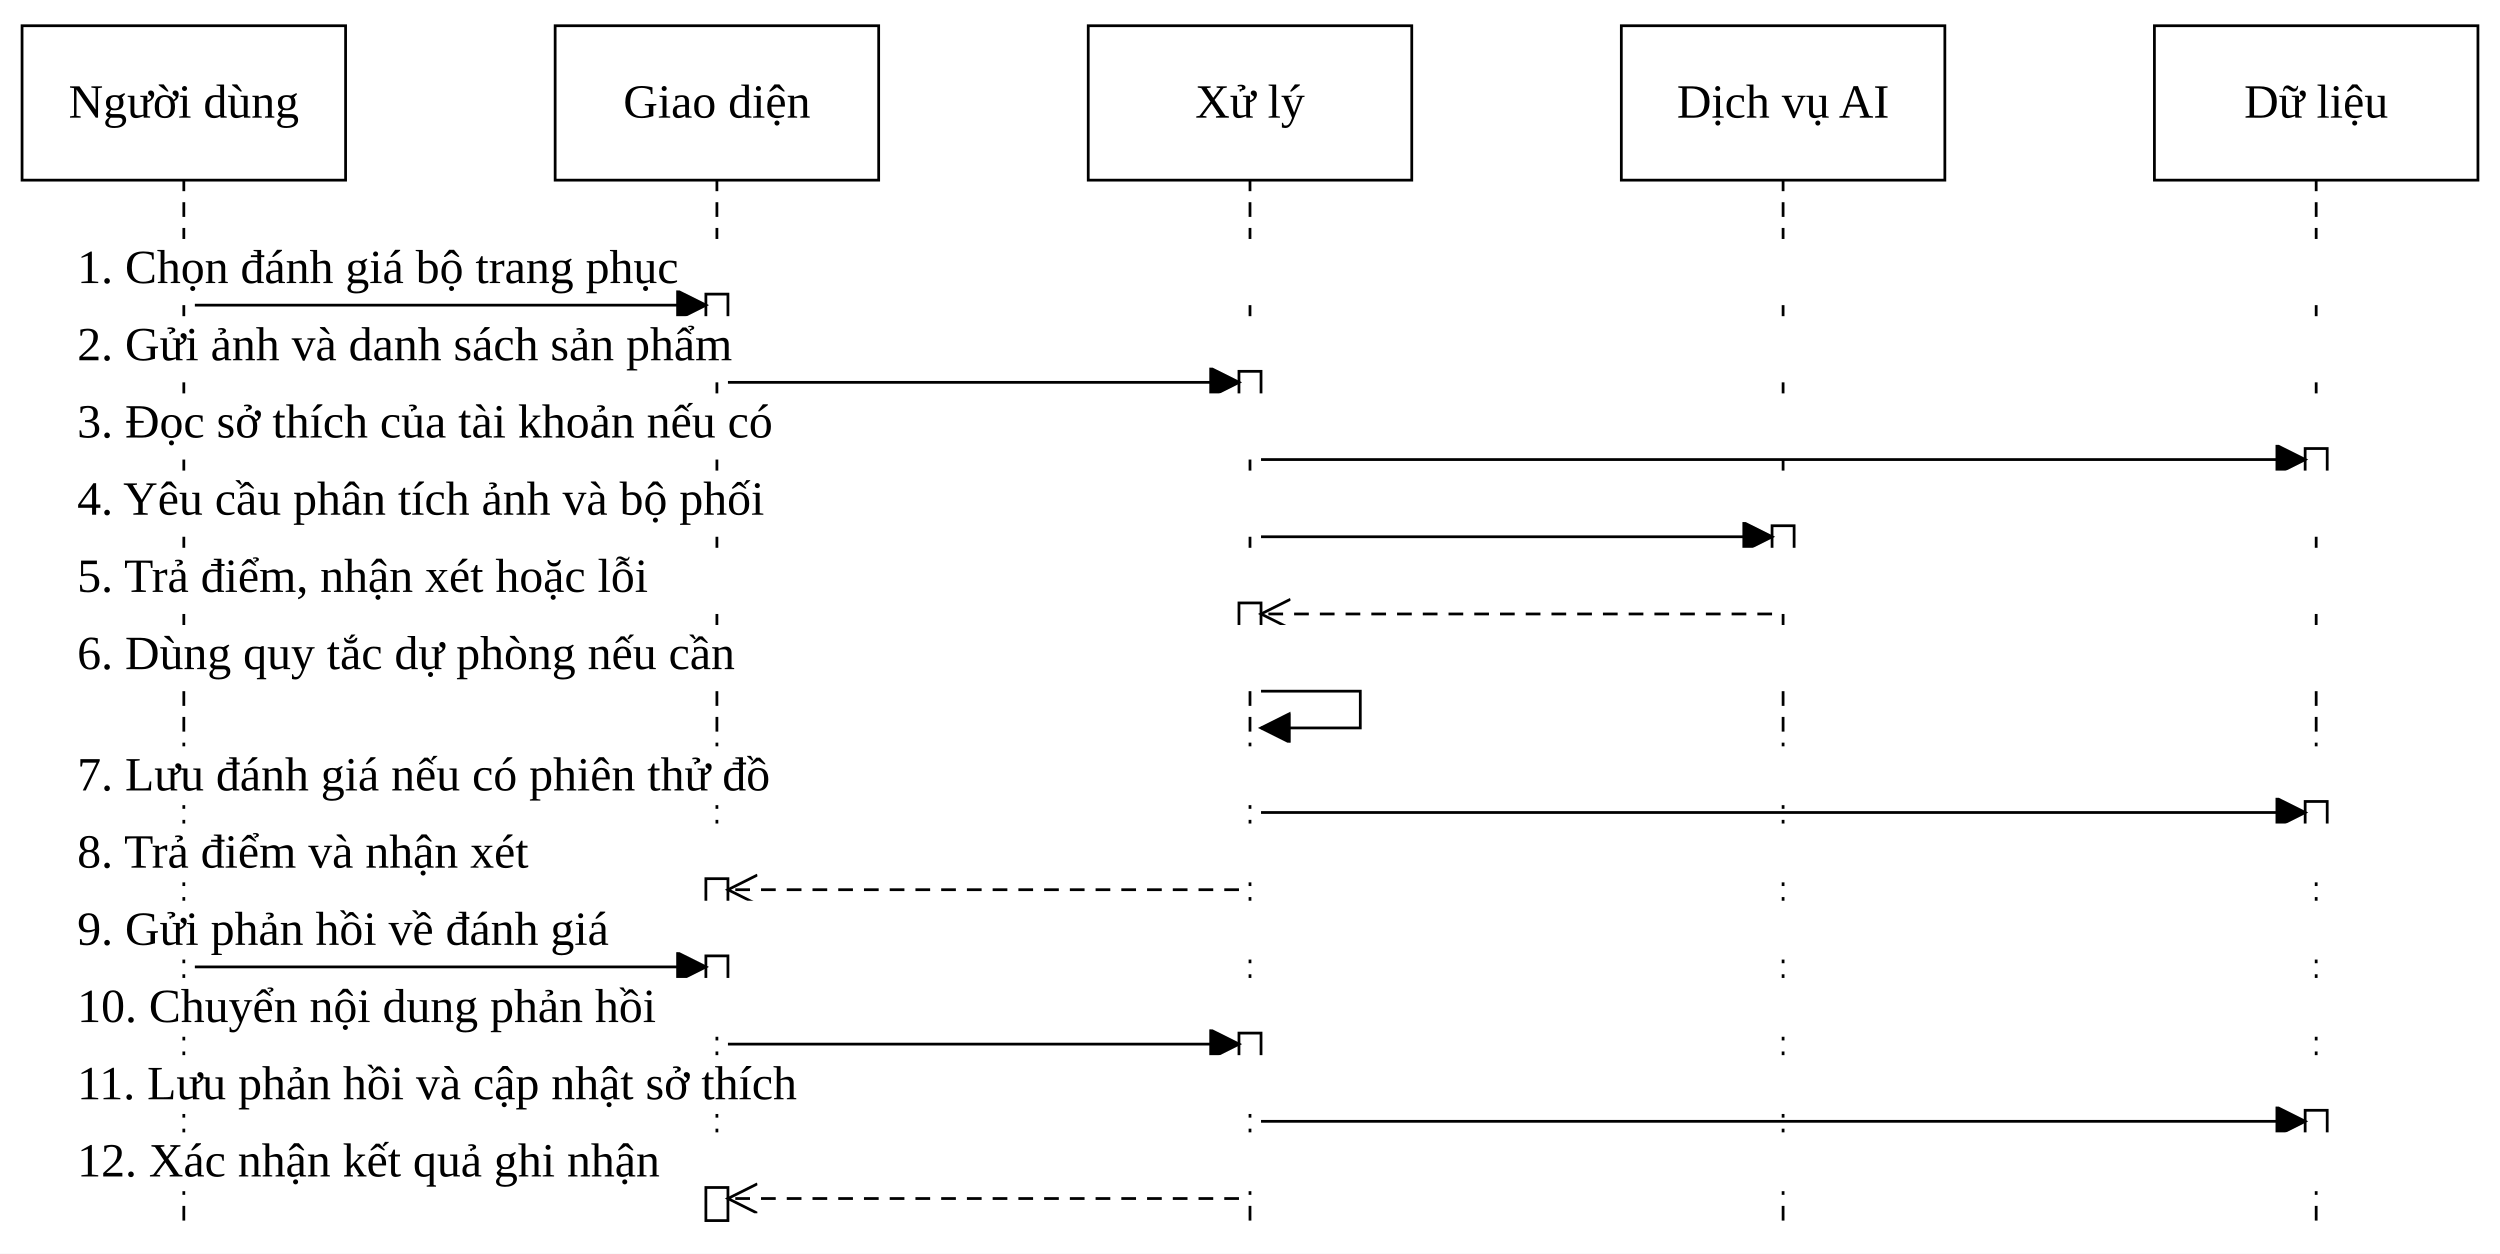
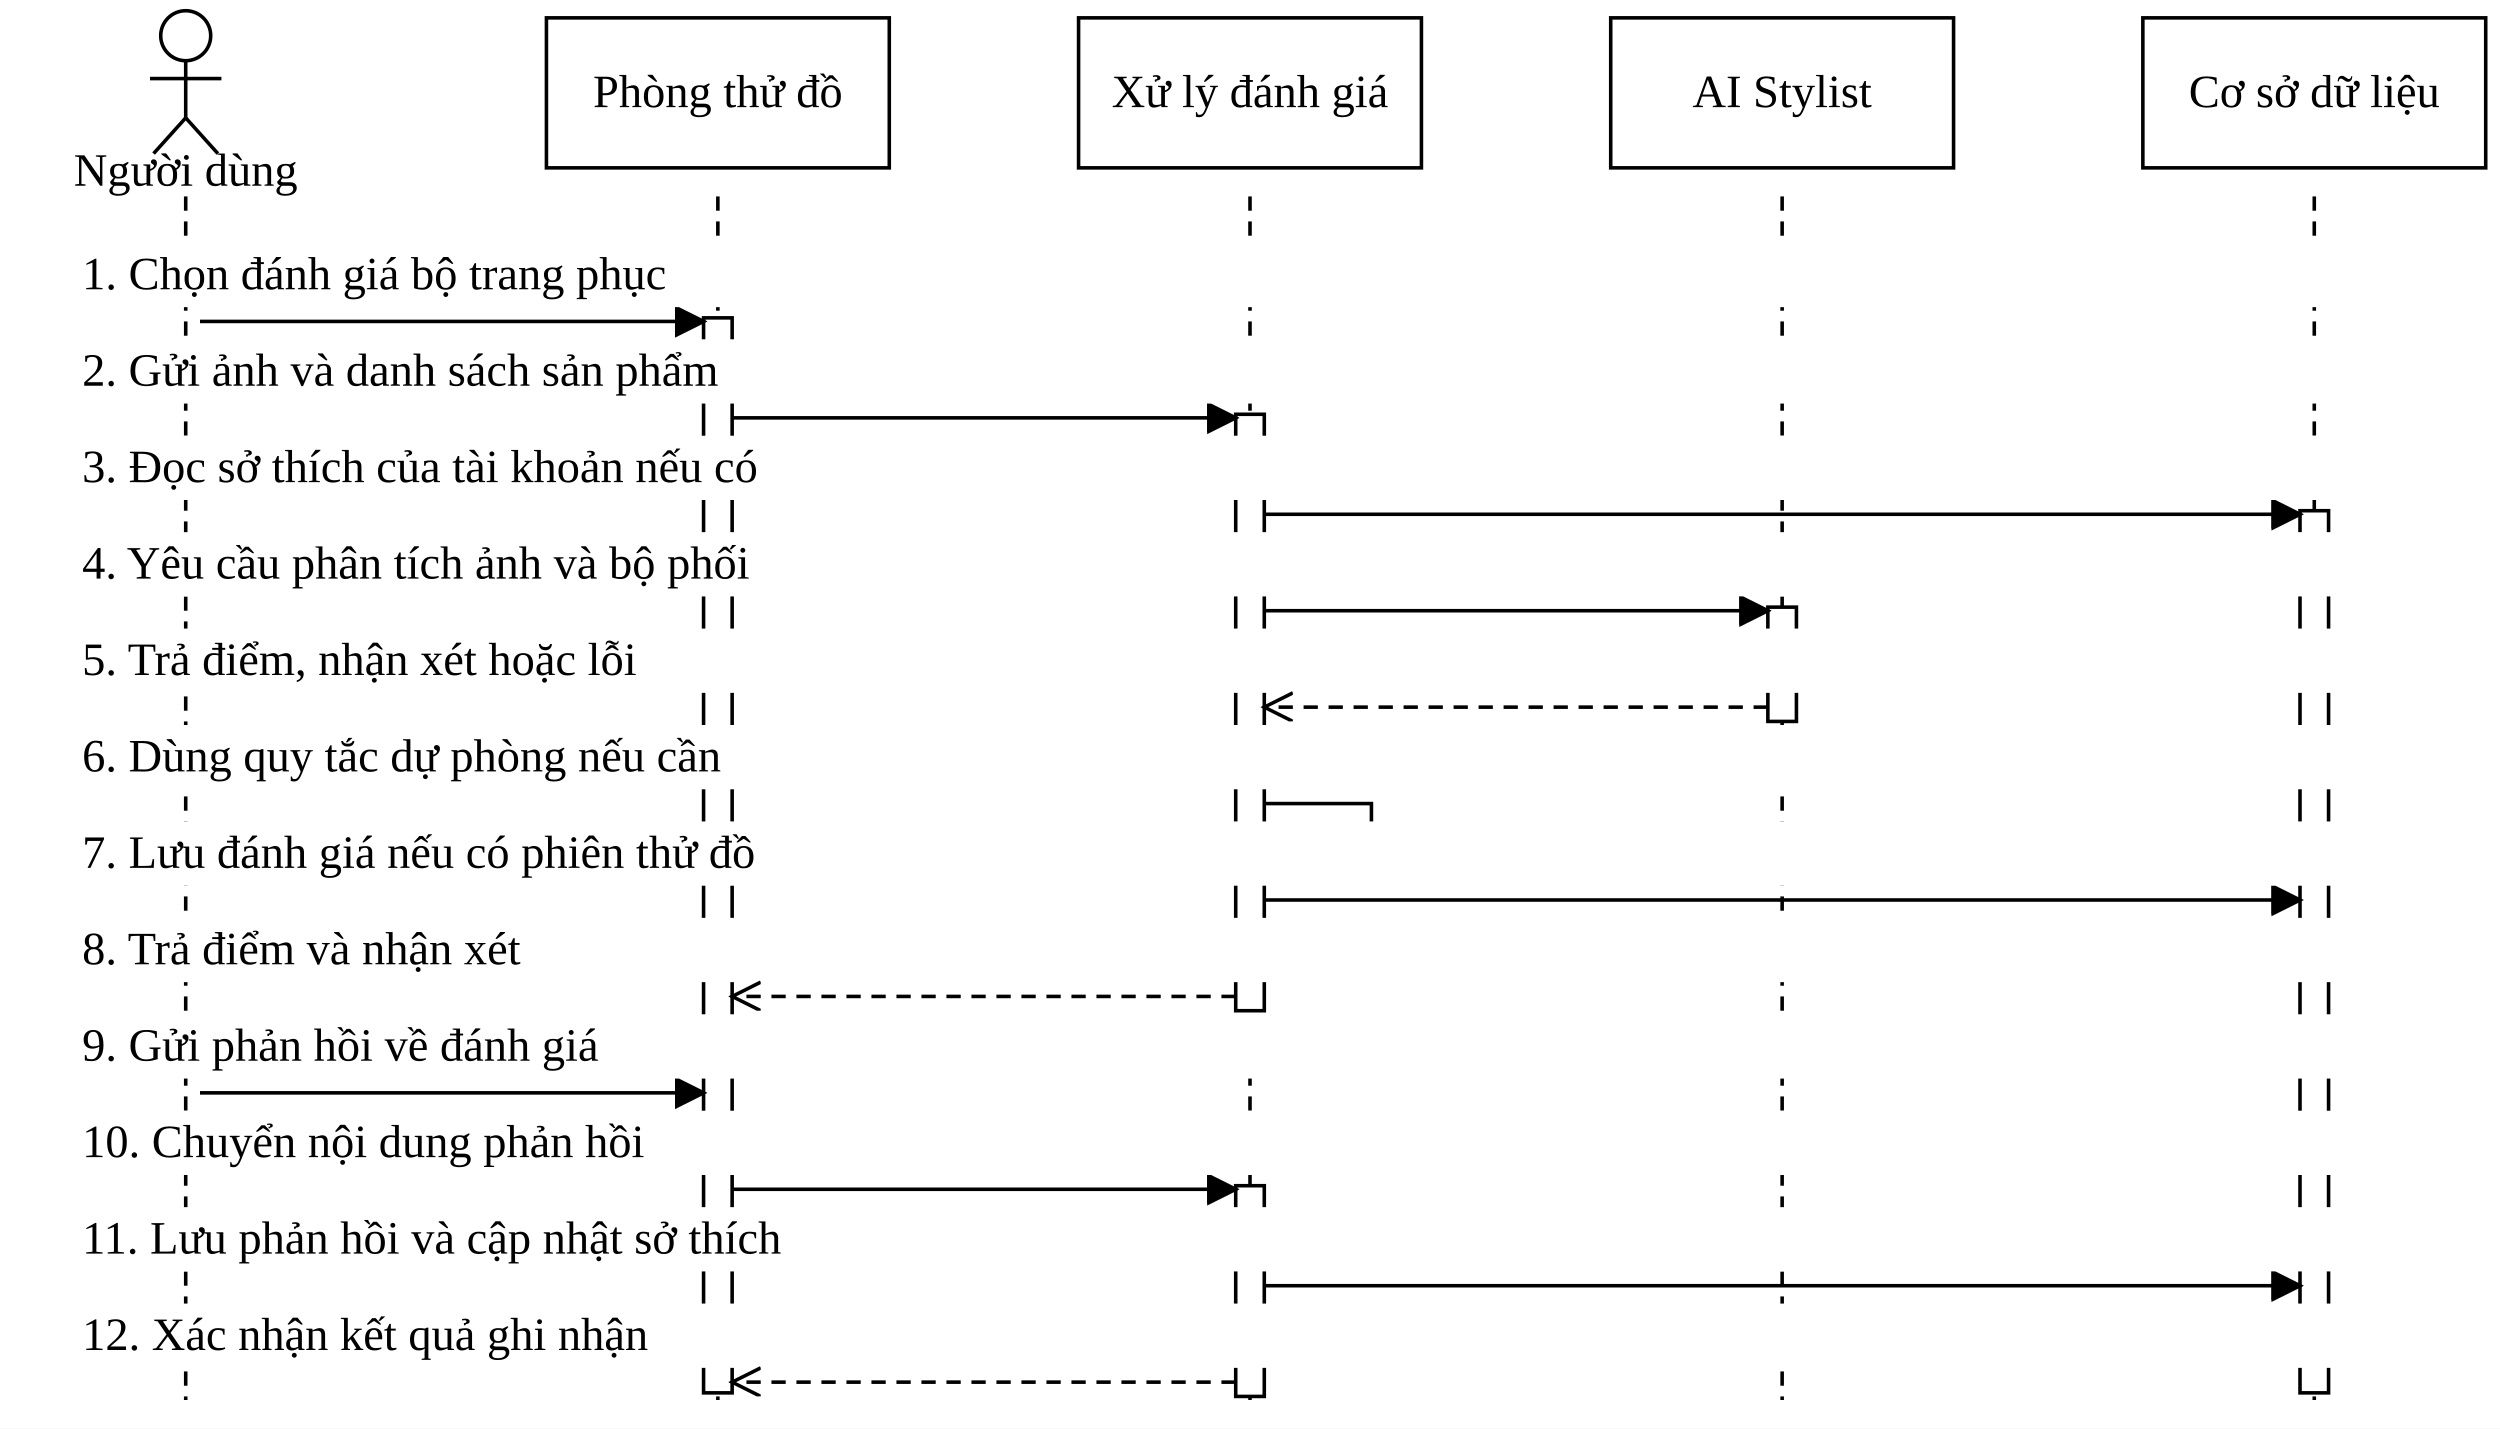
- <svg xmlns="http://www.w3.org/2000/svg" width="680" height="341" viewBox="0 0 680 341">
+ <svg xmlns="http://www.w3.org/2000/svg" width="700" height="400" viewBox="0 0 700 400">
  <rect width="100%" height="100%" fill="white" />
  <defs>
    <marker id="filled" viewBox="0 0 9 9" refX="8" refY="4" markerWidth="9" markerHeight="9" orient="auto" markerUnits="userSpaceOnUse">
-       <path d="M 0 0 L 8 4 L 0 8 Z" fill="black" stroke="black" stroke-width=".75" />
+       <path d="M 0 0 L 8 4 L 0 8 Z" fill="black" stroke="black" stroke-width="1.0" />
    </marker>
    <marker id="open" viewBox="0 0 9 9" refX="8" refY="4" markerWidth="9" markerHeight="9" orient="auto" markerUnits="userSpaceOnUse">
-       <path d="M 0 0 L 8 4 L 0 8" fill="none" stroke="black" stroke-width=".75" />
+       <path d="M 0 0 L 8 4 L 0 8" fill="none" stroke="black" stroke-width="1.0" />
    </marker>
    <marker id="triangle" viewBox="0 0 9 9" refX="8" refY="4" markerWidth="9" markerHeight="9" orient="auto" markerUnits="userSpaceOnUse">
-       <path d="M 0 0 L 8 4 L 0 8 Z" fill="white" stroke="black" stroke-width=".75" />
+       <path d="M 0 0 L 8 4 L 0 8 Z" fill="white" stroke="black" stroke-width="1.0" />
    </marker>
  </defs>
-   <polyline stroke="black" stroke-width=".75" fill="none" stroke-dasharray="4 3" points="50.0,48 50.0,335" />
-   <polyline stroke="black" stroke-width=".75" fill="none" stroke-dasharray="4 3" points="195.0,48 195.0,335" />
-   <polyline stroke="black" stroke-width=".75" fill="none" stroke-dasharray="4 3" points="340.0,48 340.0,335" />
-   <polyline stroke="black" stroke-width=".75" fill="none" stroke-dasharray="4 3" points="485.0,48 485.0,335" />
-   <polyline stroke="black" stroke-width=".75" fill="none" stroke-dasharray="4 3" points="630.0,48 630.0,335" />
-   <rect x="16" y="65" width="648" height="16" fill="white" />
-   <text x="21" y="77.0" text-anchor="start" font-family="Times New Roman" font-size="13" font-weight="normal" font-style="normal" fill="black">
-     <tspan x="21" dy="0">1. Chọn đánh giá bộ trang phục</tspan>
+   <polyline stroke="black" stroke-width="1.0" fill="none" stroke-dasharray="4 3" points="52.0,55 52.0,392" />
+   <polyline stroke="black" stroke-width="1.0" fill="none" stroke-dasharray="4 3" points="201.0,55 201.0,392" />
+   <polyline stroke="black" stroke-width="1.0" fill="none" stroke-dasharray="4 3" points="350.0,55 350.0,392" />
+   <polyline stroke="black" stroke-width="1.0" fill="none" stroke-dasharray="4 3" points="499.0,55 499.0,392" />
+   <polyline stroke="black" stroke-width="1.0" fill="none" stroke-dasharray="4 3" points="648.0,55 648.0,392" />
+   <rect stroke="black" stroke-width="1.0" fill="white" x="495.0" y="170" width="8" height="32" />
+   <rect stroke="black" stroke-width="1.0" fill="white" x="346.0" y="116" width="8" height="167" />
+   <rect stroke="black" stroke-width="1.0" fill="white" x="346.0" y="332" width="8" height="59" />
+   <rect stroke="black" stroke-width="1.0" fill="white" x="197.0" y="89" width="8" height="301" />
+   <rect stroke="black" stroke-width="1.0" fill="white" x="644.0" y="143" width="8" height="247" />
+   <rect x="18" y="68" width="664" height="18" fill="white" />
+   <text x="23" y="81.0" text-anchor="start" font-family="Times New Roman" font-size="13" font-weight="normal" font-style="normal" fill="black">
+     <tspan x="23" dy="0">1. Chọn đánh giá bộ trang phục</tspan>
  </text>
-   <rect stroke="black" stroke-width=".75" fill="white" x="192.0" y="80" width="6" height="9" />
-   <polyline stroke="black" stroke-width=".75" fill="none" points="53.0,83 192.0,83" marker-end="url(#filled)" />
-   <rect x="16" y="86" width="648" height="16" fill="white" />
-   <text x="21" y="98.0" text-anchor="start" font-family="Times New Roman" font-size="13" font-weight="normal" font-style="normal" fill="black">
-     <tspan x="21" dy="0">2. Gửi ảnh và danh sách sản phẩm</tspan>
+   <polyline stroke="black" stroke-width="1.0" fill="none" points="56.0,90 197.0,90" marker-end="url(#filled)" />
+   <rect x="18" y="95" width="664" height="18" fill="white" />
+   <text x="23" y="108.0" text-anchor="start" font-family="Times New Roman" font-size="13" font-weight="normal" font-style="normal" fill="black">
+     <tspan x="23" dy="0">2. Gửi ảnh và danh sách sản phẩm</tspan>
  </text>
-   <rect stroke="black" stroke-width=".75" fill="white" x="337.0" y="101" width="6" height="9" />
-   <polyline stroke="black" stroke-width=".75" fill="none" points="198.0,104 337.0,104" marker-end="url(#filled)" />
-   <rect x="16" y="107" width="648" height="16" fill="white" />
-   <text x="21" y="119.0" text-anchor="start" font-family="Times New Roman" font-size="13" font-weight="normal" font-style="normal" fill="black">
-     <tspan x="21" dy="0">3. Đọc sở thích của tài khoản nếu có</tspan>
+   <polyline stroke="black" stroke-width="1.0" fill="none" points="205.0,117 346.0,117" marker-end="url(#filled)" />
+   <rect x="18" y="122" width="664" height="18" fill="white" />
+   <text x="23" y="135.0" text-anchor="start" font-family="Times New Roman" font-size="13" font-weight="normal" font-style="normal" fill="black">
+     <tspan x="23" dy="0">3. Đọc sở thích của tài khoản nếu có</tspan>
  </text>
-   <rect stroke="black" stroke-width=".75" fill="white" x="627.0" y="122" width="6" height="9" />
-   <polyline stroke="black" stroke-width=".75" fill="none" points="343.0,125 627.0,125" marker-end="url(#filled)" />
-   <rect x="16" y="128" width="648" height="16" fill="white" />
-   <text x="21" y="140.0" text-anchor="start" font-family="Times New Roman" font-size="13" font-weight="normal" font-style="normal" fill="black">
-     <tspan x="21" dy="0">4. Yêu cầu phân tích ảnh và bộ phối</tspan>
+   <polyline stroke="black" stroke-width="1.0" fill="none" points="354.0,144 644.0,144" marker-end="url(#filled)" />
+   <rect x="18" y="149" width="664" height="18" fill="white" />
+   <text x="23" y="162.0" text-anchor="start" font-family="Times New Roman" font-size="13" font-weight="normal" font-style="normal" fill="black">
+     <tspan x="23" dy="0">4. Yêu cầu phân tích ảnh và bộ phối</tspan>
  </text>
-   <rect stroke="black" stroke-width=".75" fill="white" x="482.0" y="143" width="6" height="9" />
-   <polyline stroke="black" stroke-width=".75" fill="none" points="343.0,146 482.0,146" marker-end="url(#filled)" />
-   <rect x="16" y="149" width="648" height="16" fill="white" />
-   <text x="21" y="161.0" text-anchor="start" font-family="Times New Roman" font-size="13" font-weight="normal" font-style="normal" fill="black">
-     <tspan x="21" dy="0">5. Trả điểm, nhận xét hoặc lỗi</tspan>
+   <polyline stroke="black" stroke-width="1.0" fill="none" points="354.0,171 495.0,171" marker-end="url(#filled)" />
+   <rect x="18" y="176" width="664" height="18" fill="white" />
+   <text x="23" y="189.0" text-anchor="start" font-family="Times New Roman" font-size="13" font-weight="normal" font-style="normal" fill="black">
+     <tspan x="23" dy="0">5. Trả điểm, nhận xét hoặc lỗi</tspan>
  </text>
-   <rect stroke="black" stroke-width=".75" fill="white" x="337.0" y="164" width="6" height="9" />
-   <polyline stroke="black" stroke-width=".75" fill="none" stroke-dasharray="4 3" points="482.0,167 343.0,167" marker-end="url(#open)" />
-   <rect x="16" y="170" width="648" height="16" fill="white" />
-   <text x="21" y="182.0" text-anchor="start" font-family="Times New Roman" font-size="13" font-weight="normal" font-style="normal" fill="black">
-     <tspan x="21" dy="0">6. Dùng quy tắc dự phòng nếu cần</tspan>
+   <polyline stroke="black" stroke-width="1.0" fill="none" stroke-dasharray="4 3" points="495.0,198 354.0,198" marker-end="url(#open)" />
+   <rect x="18" y="203" width="664" height="18" fill="white" />
+   <text x="23" y="216.0" text-anchor="start" font-family="Times New Roman" font-size="13" font-weight="normal" font-style="normal" fill="black">
+     <tspan x="23" dy="0">6. Dùng quy tắc dự phòng nếu cần</tspan>
  </text>
-   <polyline stroke="black" stroke-width=".75" fill="none" points="343.0,188 370.0,188 370.0,198 343.0,198" marker-end="url(#filled)" />
-   <rect x="16" y="203" width="648" height="16" fill="white" />
-   <text x="21" y="215.0" text-anchor="start" font-family="Times New Roman" font-size="13" font-weight="normal" font-style="normal" fill="black">
-     <tspan x="21" dy="0">7. Lưu đánh giá nếu có phiên thử đồ</tspan>
+   <polyline stroke="black" stroke-width="1.0" fill="none" points="354.0,225 384.0,225 384.0,237 355.0,237" marker-end="url(#filled)" />
+   <rect x="18" y="230" width="664" height="18" fill="white" />
+   <text x="23" y="243.0" text-anchor="start" font-family="Times New Roman" font-size="13" font-weight="normal" font-style="normal" fill="black">
+     <tspan x="23" dy="0">7. Lưu đánh giá nếu có phiên thử đồ</tspan>
  </text>
-   <rect stroke="black" stroke-width=".75" fill="white" x="627.0" y="218" width="6" height="9" />
-   <polyline stroke="black" stroke-width=".75" fill="none" points="343.0,221 627.0,221" marker-end="url(#filled)" />
-   <rect x="16" y="224" width="648" height="16" fill="white" />
-   <text x="21" y="236.0" text-anchor="start" font-family="Times New Roman" font-size="13" font-weight="normal" font-style="normal" fill="black">
-     <tspan x="21" dy="0">8. Trả điểm và nhận xét</tspan>
+   <polyline stroke="black" stroke-width="1.0" fill="none" points="354.0,252 644.0,252" marker-end="url(#filled)" />
+   <rect x="18" y="257" width="664" height="18" fill="white" />
+   <text x="23" y="270.0" text-anchor="start" font-family="Times New Roman" font-size="13" font-weight="normal" font-style="normal" fill="black">
+     <tspan x="23" dy="0">8. Trả điểm và nhận xét</tspan>
  </text>
-   <rect stroke="black" stroke-width=".75" fill="white" x="192.0" y="239" width="6" height="9" />
-   <polyline stroke="black" stroke-width=".75" fill="none" stroke-dasharray="4 3" points="337.0,242 198.0,242" marker-end="url(#open)" />
-   <rect x="16" y="245" width="648" height="16" fill="white" />
-   <text x="21" y="257.0" text-anchor="start" font-family="Times New Roman" font-size="13" font-weight="normal" font-style="normal" fill="black">
-     <tspan x="21" dy="0">9. Gửi phản hồi về đánh giá</tspan>
+   <polyline stroke="black" stroke-width="1.0" fill="none" stroke-dasharray="4 3" points="346.0,279 205.0,279" marker-end="url(#open)" />
+   <rect x="18" y="284" width="664" height="18" fill="white" />
+   <text x="23" y="297.0" text-anchor="start" font-family="Times New Roman" font-size="13" font-weight="normal" font-style="normal" fill="black">
+     <tspan x="23" dy="0">9. Gửi phản hồi về đánh giá</tspan>
  </text>
-   <rect stroke="black" stroke-width=".75" fill="white" x="192.0" y="260" width="6" height="9" />
-   <polyline stroke="black" stroke-width=".75" fill="none" points="53.0,263 192.0,263" marker-end="url(#filled)" />
-   <rect x="16" y="266" width="648" height="16" fill="white" />
-   <text x="21" y="278.0" text-anchor="start" font-family="Times New Roman" font-size="13" font-weight="normal" font-style="normal" fill="black">
-     <tspan x="21" dy="0">10. Chuyển nội dung phản hồi</tspan>
+   <polyline stroke="black" stroke-width="1.0" fill="none" points="56.0,306 197.0,306" marker-end="url(#filled)" />
+   <rect x="18" y="311" width="664" height="18" fill="white" />
+   <text x="23" y="324.0" text-anchor="start" font-family="Times New Roman" font-size="13" font-weight="normal" font-style="normal" fill="black">
+     <tspan x="23" dy="0">10. Chuyển nội dung phản hồi</tspan>
  </text>
-   <rect stroke="black" stroke-width=".75" fill="white" x="337.0" y="281" width="6" height="9" />
-   <polyline stroke="black" stroke-width=".75" fill="none" points="198.0,284 337.0,284" marker-end="url(#filled)" />
-   <rect x="16" y="287" width="648" height="16" fill="white" />
-   <text x="21" y="299.0" text-anchor="start" font-family="Times New Roman" font-size="13" font-weight="normal" font-style="normal" fill="black">
-     <tspan x="21" dy="0">11. Lưu phản hồi và cập nhật sở thích</tspan>
+   <polyline stroke="black" stroke-width="1.0" fill="none" points="205.0,333 346.0,333" marker-end="url(#filled)" />
+   <rect x="18" y="338" width="664" height="18" fill="white" />
+   <text x="23" y="351.0" text-anchor="start" font-family="Times New Roman" font-size="13" font-weight="normal" font-style="normal" fill="black">
+     <tspan x="23" dy="0">11. Lưu phản hồi và cập nhật sở thích</tspan>
  </text>
-   <rect stroke="black" stroke-width=".75" fill="white" x="627.0" y="302" width="6" height="9" />
-   <polyline stroke="black" stroke-width=".75" fill="none" points="343.0,305 627.0,305" marker-end="url(#filled)" />
-   <rect x="16" y="308" width="648" height="16" fill="white" />
-   <text x="21" y="320.0" text-anchor="start" font-family="Times New Roman" font-size="13" font-weight="normal" font-style="normal" fill="black">
-     <tspan x="21" dy="0">12. Xác nhận kết quả ghi nhận</tspan>
+   <polyline stroke="black" stroke-width="1.0" fill="none" points="354.0,360 644.0,360" marker-end="url(#filled)" />
+   <rect x="18" y="365" width="664" height="18" fill="white" />
+   <text x="23" y="378.0" text-anchor="start" font-family="Times New Roman" font-size="13" font-weight="normal" font-style="normal" fill="black">
+     <tspan x="23" dy="0">12. Xác nhận kết quả ghi nhận</tspan>
  </text>
-   <rect stroke="black" stroke-width=".75" fill="white" x="192.0" y="323" width="6" height="9" />
-   <polyline stroke="black" stroke-width=".75" fill="none" stroke-dasharray="4 3" points="337.0,326 198.0,326" marker-end="url(#open)" />
-   <rect stroke="black" stroke-width=".75" fill="white" x="6.0" y="7" width="88" height="42" />
-   <text x="50.0" y="32.0" text-anchor="middle" font-family="Times New Roman" font-size="13" font-weight="normal" font-style="normal" fill="black">
-     <tspan x="50.0" dy="0">Người dùng</tspan>
+   <polyline stroke="black" stroke-width="1.0" fill="none" stroke-dasharray="4 3" points="346.0,387 205.0,387" marker-end="url(#open)" />
+   <ellipse stroke="black" stroke-width="1.0" fill="white" cx="52.0" cy="10.0" rx="7.0" ry="7.0" />
+   <polyline stroke="black" stroke-width="1.0" fill="none" points="52.0,17 52.0,33" />
+   <polyline stroke="black" stroke-width="1.0" fill="none" points="42.0,22 62.0,22" />
+   <polyline stroke="black" stroke-width="1.0" fill="none" points="52.0,33 43.0,43" />
+   <polyline stroke="black" stroke-width="1.0" fill="none" points="52.0,33 61.0,43" />
+   <text x="52.0" y="52.0" text-anchor="middle" font-family="Times New Roman" font-size="13" font-weight="normal" font-style="normal" fill="black">
+     <tspan x="52.0" dy="0">Người dùng</tspan>
  </text>
-   <rect stroke="black" stroke-width=".75" fill="white" x="151.0" y="7" width="88" height="42" />
-   <text x="195.0" y="32.0" text-anchor="middle" font-family="Times New Roman" font-size="13" font-weight="normal" font-style="normal" fill="black">
-     <tspan x="195.0" dy="0">Giao diện</tspan>
+   <rect stroke="black" stroke-width="1.0" fill="white" x="153.0" y="5" width="96" height="42" />
+   <text x="201.0" y="30.0" text-anchor="middle" font-family="Times New Roman" font-size="13" font-weight="normal" font-style="normal" fill="black">
+     <tspan x="201.0" dy="0">Phòng thử đồ</tspan>
  </text>
-   <rect stroke="black" stroke-width=".75" fill="white" x="296.0" y="7" width="88" height="42" />
-   <text x="340.0" y="32.0" text-anchor="middle" font-family="Times New Roman" font-size="13" font-weight="normal" font-style="normal" fill="black">
-     <tspan x="340.0" dy="0">Xử lý</tspan>
+   <rect stroke="black" stroke-width="1.0" fill="white" x="302.0" y="5" width="96" height="42" />
+   <text x="350.0" y="30.0" text-anchor="middle" font-family="Times New Roman" font-size="13" font-weight="normal" font-style="normal" fill="black">
+     <tspan x="350.0" dy="0">Xử lý đánh giá</tspan>
  </text>
-   <rect stroke="black" stroke-width=".75" fill="white" x="441.0" y="7" width="88" height="42" />
-   <text x="485.0" y="32.0" text-anchor="middle" font-family="Times New Roman" font-size="13" font-weight="normal" font-style="normal" fill="black">
-     <tspan x="485.0" dy="0">Dịch vụ AI</tspan>
+   <rect stroke="black" stroke-width="1.0" fill="white" x="451.0" y="5" width="96" height="42" />
+   <text x="499.0" y="30.0" text-anchor="middle" font-family="Times New Roman" font-size="13" font-weight="normal" font-style="normal" fill="black">
+     <tspan x="499.0" dy="0">AI Stylist</tspan>
  </text>
-   <rect stroke="black" stroke-width=".75" fill="white" x="586.0" y="7" width="88" height="42" />
-   <text x="630.0" y="32.0" text-anchor="middle" font-family="Times New Roman" font-size="13" font-weight="normal" font-style="normal" fill="black">
-     <tspan x="630.0" dy="0">Dữ liệu</tspan>
+   <rect stroke="black" stroke-width="1.0" fill="white" x="600.0" y="5" width="96" height="42" />
+   <text x="648.0" y="30.0" text-anchor="middle" font-family="Times New Roman" font-size="13" font-weight="normal" font-style="normal" fill="black">
+     <tspan x="648.0" dy="0">Cơ sở dữ liệu</tspan>
  </text>
</svg>
